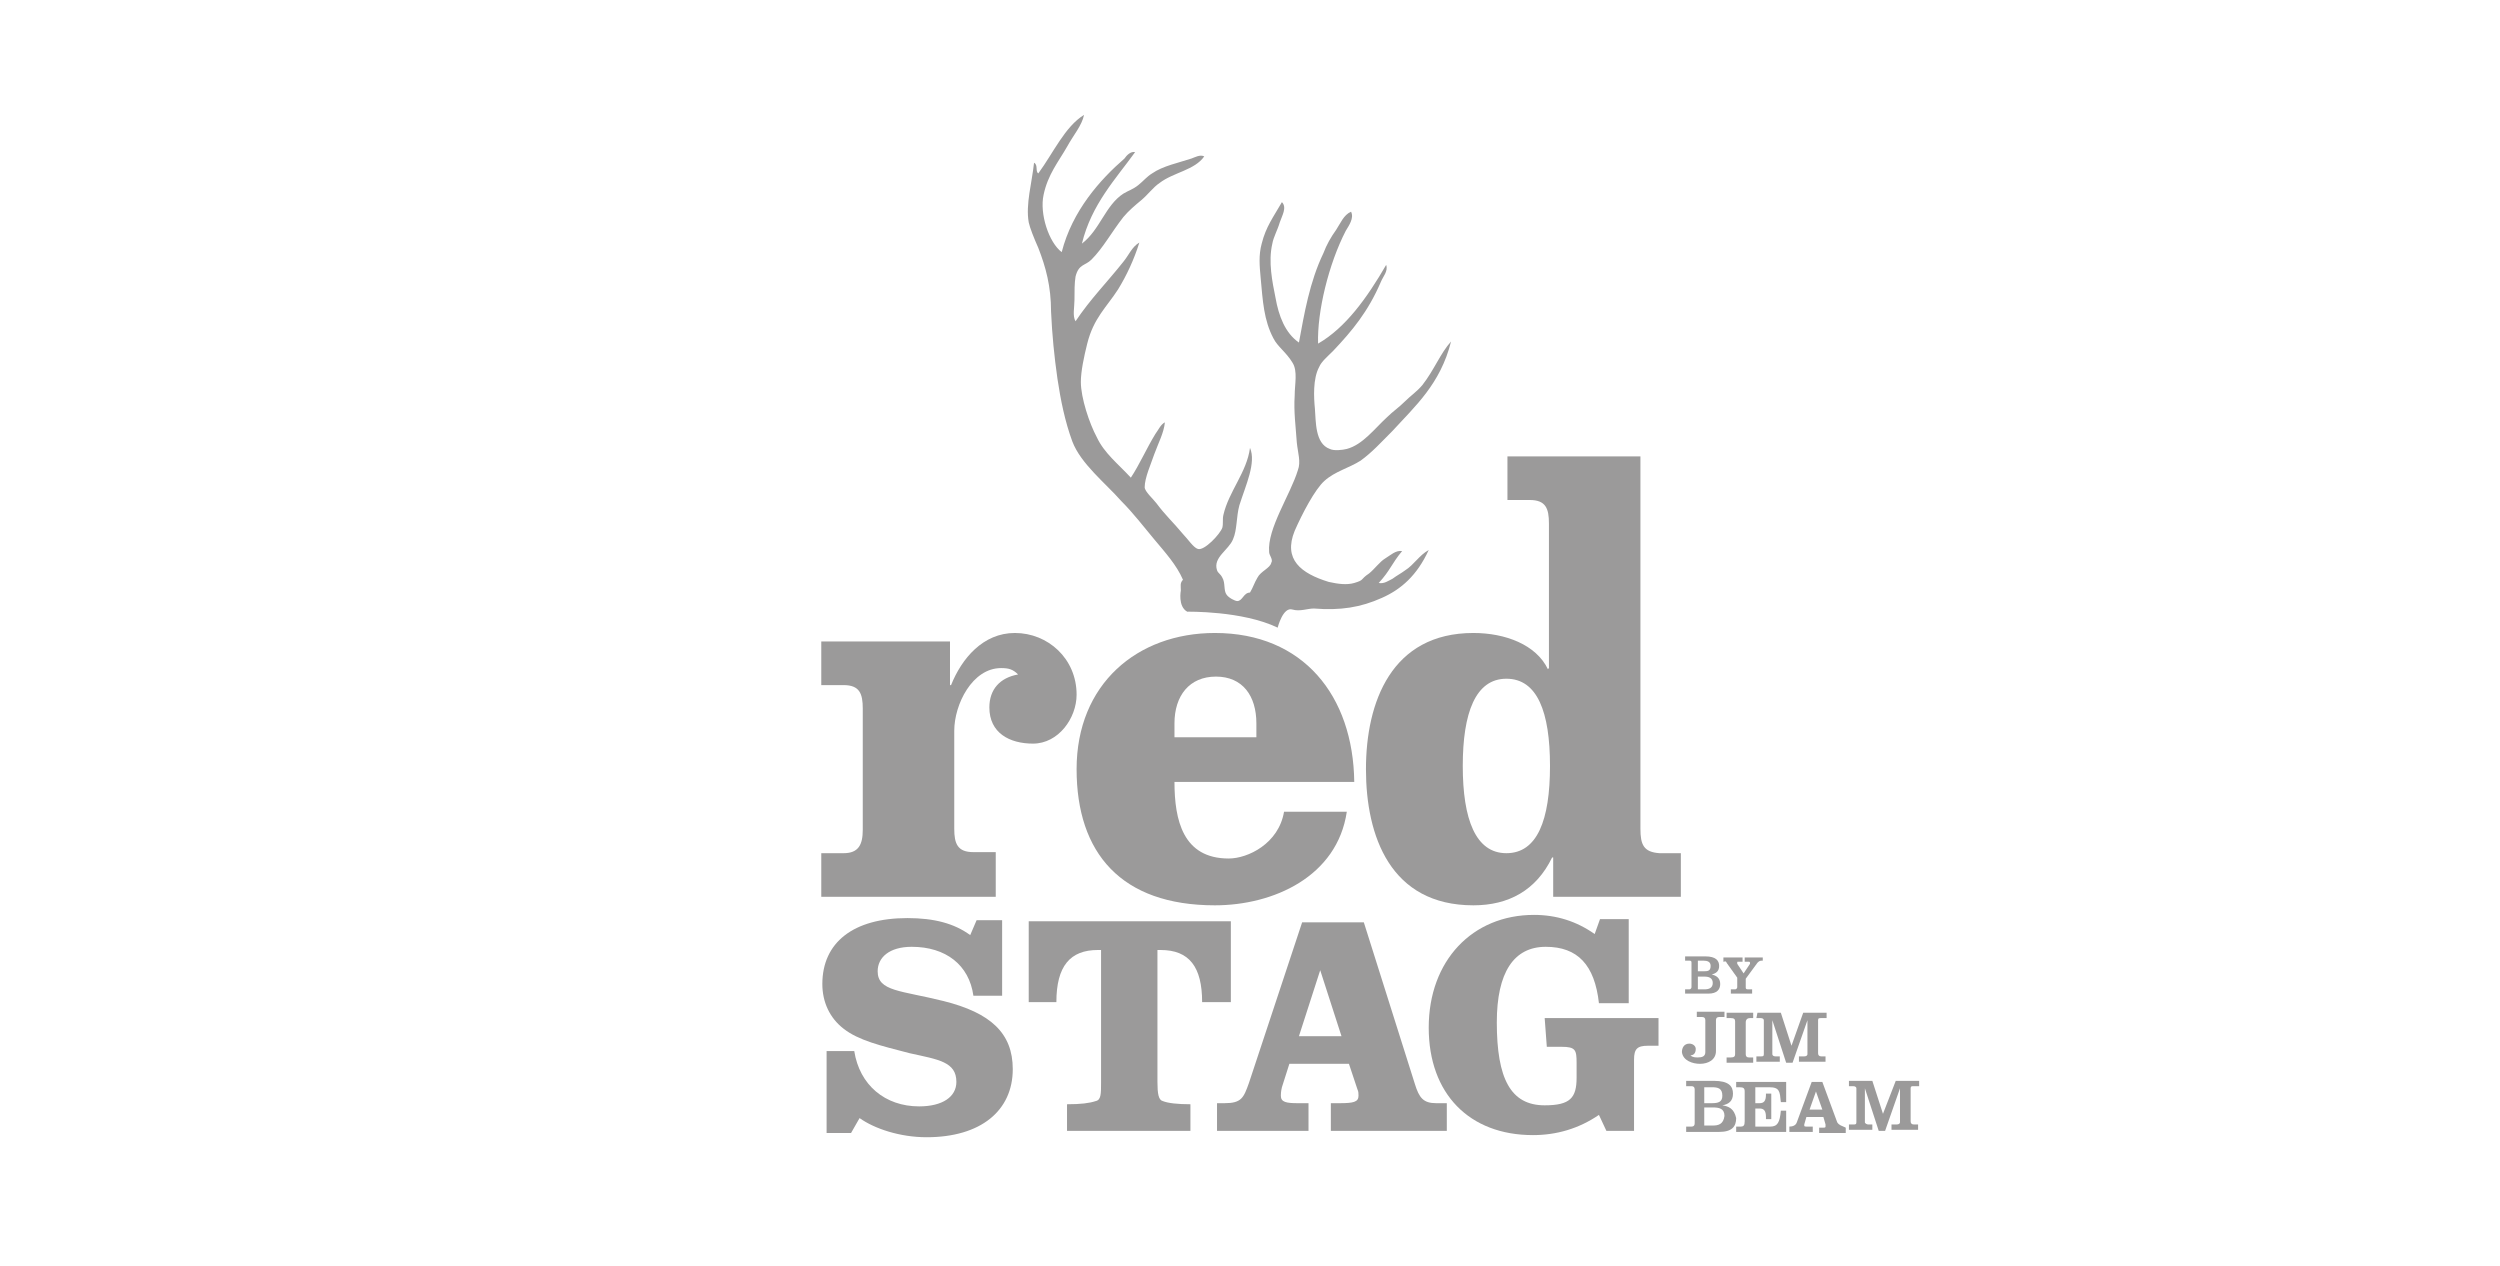
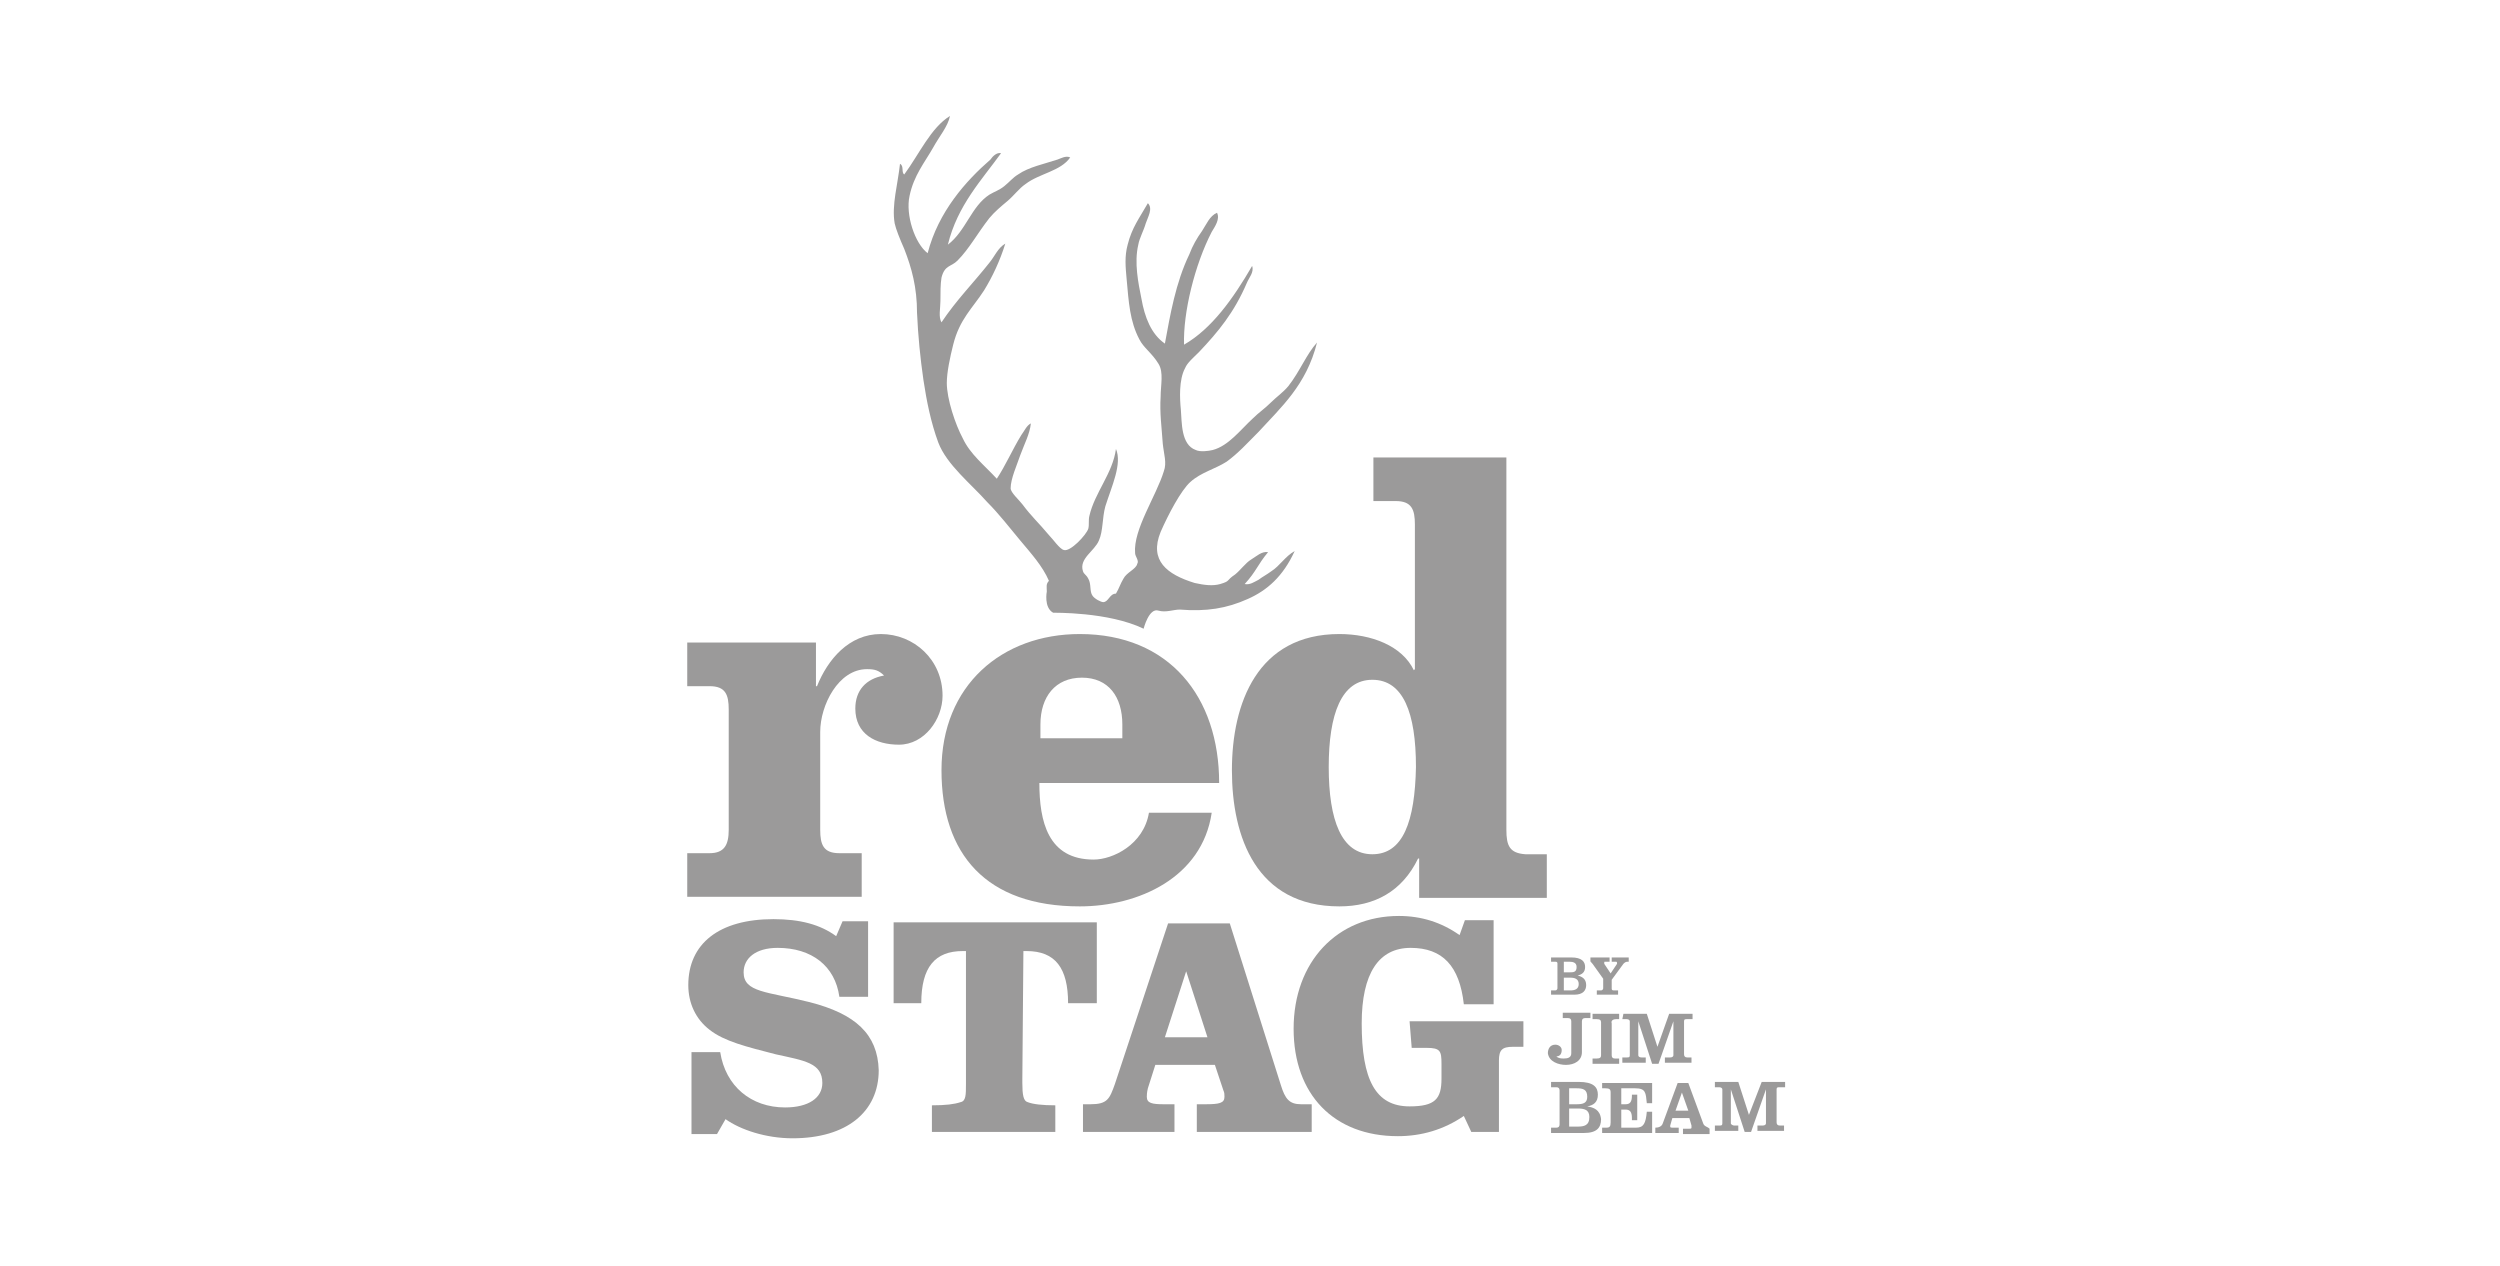
- <svg xmlns="http://www.w3.org/2000/svg" version="1.1" x="0px" y="0px" viewBox="0 0 235 119" style="enable-background:new 0 0 235 119;" xml:space="preserve">
+ <svg xmlns="http://www.w3.org/2000/svg" version="1.1" id="Layer_1" x="0px" y="0px" viewBox="0 0 235 119" style="enable-background:new 0 0 235 119;" xml:space="preserve">
  <style type="text/css">
	.st0{display:none;}
	.st1{display:inline;fill:#4B4A4B;}
	.st2{fill:#9B9A9A;}
- 	.st3{opacity:0.35;fill:#9B9A9A;}
- 	.st4{opacity:0.25;fill:#9B9A9A;}
- 	.st5{fill-rule:evenodd;clip-rule:evenodd;fill:#9B9A9A;}
- 	.st6{fill:none;stroke:#9B9A9A;stroke-width:0.431;stroke-miterlimit:10;}
- 	.st7{fill:none;}
- 	.st8{display:inline;fill:#9B9A9A;}
- 	.st9{display:inline;fill-rule:evenodd;clip-rule:evenodd;fill:#9B9A9A;}
- 	.st10{display:inline;}
+ 	.st3{display:inline;fill:#9B9A9A;}
</style>
  <g id="Background" class="st0">
    <rect class="st1" width="235" height="119" />
  </g>
  <g id="Logos">
    <g>
-       <path class="st5" d="M93.6,80.1h-2.1c-1.5,0-1.8-0.8-1.8-2.2v-9.2c0-2.5,1.7-5.9,4.4-5.9c0.7,0,1.1,0.1,1.6,0.6    C94,63.7,93,64.8,93,66.5c0,2.4,1.9,3.4,4.1,3.4c2.4,0,4.1-2.4,4.1-4.6c0-3.4-2.7-5.8-5.8-5.8c-3,0-5,2.4-6,4.9h-0.1v-4.1H77.2    v4.1h2.1c1.5,0,1.8,0.8,1.8,2.2v11.4c0,1.4-0.4,2.2-1.8,2.2h-2.1v4.1h16.4" />
-       <path class="st5" d="M114.2,59.5c-7.3,0-13,4.8-13,12.8c0,7.9,4.2,12.8,13,12.8c5.5,0,11.5-2.7,12.4-8.8h-5.9    c-0.5,3-3.4,4.4-5.2,4.4c-4.3,0-5.1-3.6-5.1-7.2h16.9C127.2,65.4,122.5,59.5,114.2,59.5 M118.1,69.3h-7.7V68    c0-2.6,1.4-4.4,3.9-4.4c2.5,0,3.8,1.8,3.8,4.4V69.3z" />
-       <path class="st5" d="M154.2,77.9V42.9h-12.5V47h2.1c1.5,0,1.8,0.8,1.8,2.2v13.6l-0.1,0.1c-1.1-2.3-4-3.4-7-3.4    c-7.7,0-10.1,6.5-10.1,12.8c0,6.3,2.3,12.8,10.1,12.8c3.3,0,5.9-1.4,7.4-4.5h0.1v3.7h12v-4.1h-2C154.5,80.1,154.2,79.4,154.2,77.9     M141.6,80.2c-2.9,0-4.1-3.2-4.1-8.2c0-5,1.2-8.2,4.1-8.2c2.9,0,4.1,3.1,4.1,8.2C145.7,77.1,144.5,80.2,141.6,80.2z" />
-       <path class="st5" d="M88.7,94.1c-4-1-6.2-0.9-6.2-2.8c0-1.3,1.1-2.3,3.2-2.3c3.2,0,5.4,1.7,5.8,4.6h2.7v-7.1h-2.4l-0.6,1.4    c-1.5-1.1-3.4-1.6-5.9-1.6c-5.1,0-8,2.3-8,6.2c0,1.7,0.7,3.2,2,4.2c1.4,1.1,3.5,1.6,6.2,2.3c2.7,0.6,4.4,0.8,4.4,2.7    c0,1.4-1.3,2.3-3.5,2.3c-3.2,0-5.6-2-6.1-5.2h-2.6v7.7H80l0.8-1.4c1.4,1,3.8,1.8,6.3,1.8c5.1,0,8.1-2.5,8.1-6.4    C95.2,97.1,93.1,95.2,88.7,94.1" />
-       <path class="st5" d="M108.8,89.3h0.3c2.7,0,3.9,1.6,3.9,4.9h2.7v-7.6h-19v7.6h2.6c0-3.4,1.3-4.9,3.9-4.9h0.3v12.1v0.4    c0,1,0,1.6-0.5,1.7c-0.6,0.2-1.4,0.3-2.7,0.3v2.5h11.6v-2.5c-1.2,0-2.1-0.1-2.6-0.3c-0.4-0.1-0.5-0.7-0.5-1.8v-0.4" />
-       <path class="st5" d="M133,101.9l-4.8-15.2h-5.8l-5,15.1c-0.5,1.4-0.7,1.9-2.3,1.9h-0.7v2.6h8.6v-2.6h-1c-1.1,0-1.6-0.1-1.6-0.7    c0-0.1,0-0.4,0.1-0.8l0.7-2.2h5.6l0.8,2.4c0.1,0.2,0.1,0.4,0.1,0.6c0,0.6-0.5,0.7-1.8,0.7h-0.8v2.6H136v-2.6h-1    C133.8,103.7,133.4,103.2,133,101.9 M122.1,97.4l2-6.2l2,6.2H122.1z" />
-       <path class="st5" d="M145.4,98.4h1.4c1.3,0,1.4,0.3,1.4,1.5v1.4c0,1.9-0.6,2.6-3,2.6c-3.2,0-4.5-2.5-4.5-7.8    c0-4.7,1.6-7.1,4.6-7.1c3,0,4.6,1.7,5,5.3h2.8v-7.9h-2.7l-0.5,1.4c-1.7-1.2-3.6-1.8-5.7-1.8c-5.8,0-9.9,4.3-9.9,10.6    c0,6.2,3.8,10.1,9.8,10.1c2.2,0,4.3-0.6,6.2-1.9l0.7,1.5h2.6v-6.7c0-1,0.3-1.3,1.3-1.3h1v-2.6h-10.7" />
-       <path class="st5" d="M161.7,92.5c0-0.6-0.4-0.8-0.8-0.9v0c0.4-0.1,0.7-0.3,0.7-0.8c0-0.5-0.3-0.9-1.3-0.9h-1.9v0.4h0.4    c0.2,0,0.2,0.1,0.2,0.2v2.3c0,0.1-0.1,0.2-0.2,0.2h-0.4v0.4h2.2C161.4,93.4,161.7,93,161.7,92.5 M159.6,90.3h0.5    c0.4,0,0.7,0.1,0.7,0.5c0,0.5-0.3,0.5-0.7,0.5h-0.5V90.3z M159.6,93v-1.2h0.6c0.4,0,0.8,0.1,0.8,0.6c0,0.5-0.4,0.6-0.8,0.6H159.6z    " />
-       <path class="st5" d="M162.3,90.5l1,1.4v0.9c0,0.1-0.1,0.2-0.2,0.2h-0.4v0.4h2V93h-0.4c-0.2,0-0.2-0.1-0.2-0.2V92l1.1-1.5    c0.1-0.1,0.2-0.2,0.4-0.2h0.1V90H164v0.4h0.4c0.1,0,0.1,0.1,0.1,0.1c0,0,0,0.1,0,0.1l-0.6,0.9l-0.6-0.9c0,0,0-0.1,0-0.1    c0-0.1,0-0.1,0.1-0.1h0.4V90h-1.8v0.4h0.1C162.1,90.3,162.3,90.4,162.3,90.5" />
-       <path class="st5" d="M159.8,100c0.8,0,1.5-0.4,1.5-1.2v-2.9c0-0.2,0.1-0.3,0.3-0.3h0.5v-0.5h-2.6v0.5h0.5c0.2,0,0.3,0.1,0.3,0.3v3    c0,0.4-0.3,0.5-0.7,0.5c-0.2,0-0.5,0-0.7-0.2c0.3,0,0.5-0.2,0.5-0.6c0-0.3-0.3-0.5-0.6-0.5c-0.5,0-0.7,0.4-0.7,0.8    C158.2,99.7,159.1,100,159.8,100" />
-       <path class="st5" d="M164.5,95.7h0.3v-0.5h-2.5v0.5h0.4c0.3,0,0.4,0.1,0.4,0.3v3.1c0,0.2-0.1,0.3-0.4,0.3h-0.4v0.5h2.5v-0.5h-0.4    c-0.2,0-0.3-0.1-0.3-0.3v-3C164.1,95.8,164.3,95.7,164.5,95.7" />
-       <path class="st5" d="M165.1,95.7h0.4c0.2,0,0.3,0.1,0.3,0.2v3.2c0,0.2-0.1,0.2-0.3,0.2h-0.4v0.5h2.2v-0.5h-0.4    c-0.2,0-0.3-0.1-0.3-0.2v-3.2h0l1.3,4h0.6l1.4-4h0v3.2c0,0.1-0.1,0.2-0.3,0.2h-0.5v0.5h2.5v-0.5h-0.4c-0.2,0-0.3-0.1-0.3-0.3v-3.1    c0-0.2,0.1-0.2,0.3-0.2h0.5v-0.5h-2.2l-1.1,3.1h0l-1-3.1h-2.2" />
-       <path class="st5" d="M161.9,103.9L161.9,103.9c0.6-0.1,1-0.4,1-1.1c0-0.7-0.4-1.2-1.8-1.2h-2.6v0.5h0.5c0.2,0,0.3,0.1,0.3,0.3v3.2    c0,0.2-0.1,0.3-0.3,0.3h-0.5v0.5h3.1c1.2,0,1.6-0.5,1.6-1.3C163,104.2,162.5,104,161.9,103.9 M160.2,102.2h0.7c0.6,0,1,0.1,1,0.8    c0,0.6-0.4,0.7-1,0.7h-0.7V102.2z M161,105.8h-0.8v-1.7h0.8c0.6,0,1.1,0.1,1.1,0.8C162,105.7,161.5,105.8,161,105.8z" />
-       <path class="st5" d="M163.2,102.2h0.3c0.4,0,0.5,0.1,0.5,0.4v2.8c0,0.4-0.1,0.5-0.4,0.5h-0.4v0.5h4.7v-2h-0.5    c-0.1,1.1-0.3,1.5-1,1.5H165v-1.7h0.4c0.4,0,0.6,0.2,0.6,0.8v0.2h0.5v-2.4H166v0.1c0,0.6-0.2,0.8-0.6,0.8H165v-1.5h1.3    c1,0,1,0.4,1.1,1.4h0.5v-1.9h-4.7" />
-       <path class="st5" d="M172.7,105.5l-1.4-3.8h-1l-1.4,3.8c-0.1,0.3-0.4,0.4-0.7,0.4v0.5h2.2v-0.5h-0.6c-0.1,0-0.2,0-0.2-0.1    c0-0.1,0-0.1,0-0.1l0.2-0.7h1.6l0.2,0.7c0,0,0,0.1,0,0.2c0,0.1-0.1,0.1-0.2,0.1H171v0.5h2.5v-0.5    C173.1,105.8,172.9,105.8,172.7,105.5 M170.1,104.3l0.6-1.7h0l0.6,1.7H170.1z" />
-       <path class="st5" d="M177,104.7L177,104.7l-1-3.1h-2.2v0.5h0.4c0.2,0,0.3,0.1,0.3,0.2v3.2c0,0.2-0.1,0.2-0.3,0.2h-0.4v0.5h2.2    v-0.5h-0.4c-0.1,0-0.3-0.1-0.3-0.2v-3.2h0l1.3,4h0.6l1.4-4h0v3.2c0,0.1-0.1,0.2-0.3,0.2h-0.5v0.5h2.5v-0.5h-0.4    c-0.2,0-0.3-0.1-0.3-0.3v-3.1c0-0.2,0.1-0.2,0.3-0.2h0.5v-0.5h-2.2" />
-       <path class="st5" d="M97.6,23.3c0.7,1.8,1.2,3.6,1.2,6c0.1,2.2,0.3,4.2,0.6,6.3c0.3,2,0.7,4,1.4,5.9c0.8,2.1,3.1,3.9,4.6,5.6    c1.1,1.1,2.1,2.4,3.1,3.6c1,1.2,2.1,2.4,2.7,3.8c-0.3,0.3-0.2,0.6-0.2,1c0,0-0.3,1.5,0.6,2c0,0,5.2-0.1,8.5,1.5c0,0,0.5-2,1.4-1.7    c0.7,0.2,1.4-0.1,2-0.1c2.5,0.2,4.4-0.1,6.4-1c1.8-0.8,3.3-2.1,4.4-4.5c-0.9,0.5-1.4,1.4-2.2,1.9c-0.4,0.3-0.8,0.5-1.2,0.8    c-0.4,0.2-0.8,0.5-1.3,0.4c1.1-1.2,1.2-1.8,2.2-3c-0.6-0.1-1.1,0.4-1.6,0.7c-0.5,0.3-1,1-1.5,1.4c-0.9,0.6-0.4,0.6-1.4,0.9    c-0.7,0.2-1.5,0.1-2.4-0.1c-2.6-0.8-4.3-2.1-3.2-4.8c0.7-1.6,1.9-3.9,2.8-4.7c1-0.9,2.3-1.2,3.4-1.9c1.1-0.8,1.9-1.7,3-2.8    c2.1-2.3,4.5-4.4,5.5-8.4c-1,1.1-1.6,2.7-2.7,4.1c-0.5,0.6-1.1,1-1.6,1.5c-0.6,0.6-1.2,1-1.7,1.5c-1.2,1.1-2.3,2.6-3.8,3    c-0.4,0.1-1.2,0.2-1.6,0c-1.4-0.5-1.3-2.6-1.4-3.8c-0.1-1-0.2-2.8,0.4-3.9c0.2-0.5,0.8-1,1.3-1.5c1.8-1.9,3.3-3.7,4.5-6.5    c0.2-0.5,0.7-1,0.5-1.6c-1.8,3.1-3.8,5.9-6.4,7.4c-0.1-3,1-7.5,2.6-10.6c0.3-0.5,0.8-1.2,0.5-1.8c-0.7,0.3-1,1.1-1.4,1.7    c-0.5,0.7-0.9,1.4-1.2,2.2c-1.3,2.7-1.8,5.7-2.3,8.4c-1.3-0.9-1.9-2.5-2.2-4.2c-0.3-1.5-0.7-3.4-0.3-5.1c0.1-0.6,0.5-1.3,0.7-2    c0.2-0.6,0.7-1.4,0.2-1.9c-0.8,1.4-1.5,2.3-1.9,3.9c-0.3,1.1-0.2,2.1-0.1,3.2c0.2,2.2,0.3,4,1.2,5.7c0.4,0.8,1.2,1.3,1.8,2.3    c0.5,0.8,0.2,2,0.2,3.1c-0.1,1.5,0.1,2.9,0.2,4.4c0.1,1,0.4,1.8,0.1,2.6c-0.7,2.3-2.9,5.5-2.7,7.7c0,0.3,0.4,0.7,0.2,1    c-0.1,0.5-1,0.8-1.3,1.4c-0.3,0.5-0.4,0.9-0.7,1.4c-0.6,0-0.7,0.8-1.2,0.8c-0.2,0-0.8-0.3-1-0.6c-0.3-0.4-0.1-1.1-0.4-1.6    c-0.2-0.4-0.4-0.4-0.5-0.7c-0.4-1.2,1.1-1.9,1.5-2.9c0.4-0.9,0.3-2.1,0.6-3.2c0.6-1.9,1.6-4,1-5.4c-0.3,2.3-2,4.1-2.5,6.3    c-0.1,0.4,0,0.8-0.1,1.2c-0.2,0.6-1.7,2.2-2.3,2c-0.4-0.1-1-1-1.4-1.4c-1-1.2-1.6-1.7-2.5-2.9c-0.3-0.4-1.1-1.1-1.1-1.5    c0-0.9,0.6-2.2,0.9-3.1c0.4-1.1,0.9-2,1-3c-0.4,0.2-0.6,0.7-0.9,1.1c-0.8,1.3-1.5,2.9-2.3,4.1c-1.2-1.3-2.5-2.3-3.2-3.8    c-0.7-1.3-1.5-3.7-1.5-5.2c0-1,0.3-2.4,0.6-3.6c0.6-2.4,1.8-3.4,2.9-5.1c0.8-1.3,1.5-2.8,2-4.4c-0.7,0.4-1,1.2-1.5,1.8    c-1.5,1.9-3.1,3.5-4.5,5.6c-0.3-0.5-0.1-1.3-0.1-2c0-0.8,0-1.6,0.1-2.2c0.3-1.2,0.9-1,1.5-1.6c1.1-1.1,1.9-2.6,3-4    c0.5-0.6,1.1-1.1,1.7-1.6c0.6-0.5,1.1-1.2,1.7-1.6c1.3-1,3.3-1.2,4.2-2.5c-0.4-0.2-0.9,0.1-1.2,0.2c-1.2,0.4-2.7,0.7-3.7,1.4    c-0.5,0.3-0.8,0.7-1.3,1.1c-0.5,0.4-0.9,0.5-1.4,0.8c-1.7,1.1-2.2,3.4-3.9,4.7c0.9-3.7,3.2-6.1,5-8.6c-0.4-0.1-0.8,0.3-1,0.6    c-2.3,2-4.9,4.9-5.9,8.8c-1.2-0.9-2.1-3.6-1.7-5.4c0.4-1.9,1.4-3.1,2.2-4.5c0.6-1.1,1.4-2,1.6-3c-1.8,1.1-2.9,3.6-4.3,5.5    c-0.3-0.2,0-0.8-0.4-1c-0.2,1.9-0.8,3.9-0.5,5.6C96.8,21.4,97.2,22.4,97.6,23.3" />
+       <path class="st2" d="M81,80.2h-2.1c-1.5,0-1.8-0.8-1.8-2.2v-9.2c0-2.5,1.7-5.9,4.4-5.9c0.7,0,1.1,0.1,1.6,0.6    c-1.7,0.3-2.7,1.4-2.7,3.1c0,2.4,1.9,3.4,4.1,3.4c2.4,0,4.1-2.4,4.1-4.6c0-3.4-2.7-5.8-5.8-5.8c-3,0-5,2.4-6,4.9h-0.1v-4.1H64.6    v4.1h2.1c1.5,0,1.8,0.8,1.8,2.2V78c0,1.4-0.4,2.2-1.8,2.2h-2.1v4.1H81" />
+       <path class="st2" d="M101.5,59.6c-7.3,0-13,4.8-13,12.8c0,7.9,4.2,12.8,13,12.8c5.5,0,11.5-2.7,12.4-8.8H108    c-0.5,3-3.4,4.4-5.2,4.4c-4.3,0-5.1-3.6-5.1-7.2h16.9C114.6,65.5,109.9,59.6,101.5,59.6 M105.5,69.4h-7.7v-1.3    c0-2.6,1.4-4.4,3.9-4.4s3.8,1.8,3.8,4.4C105.5,68.1,105.5,69.4,105.5,69.4z" />
+       <path class="st2" d="M141.6,78V43h-12.5v4.1h2.1c1.5,0,1.8,0.8,1.8,2.2v13.6l-0.1,0.1c-1.1-2.3-4-3.4-7-3.4    c-7.7,0-10.1,6.5-10.1,12.8s2.3,12.8,10.1,12.8c3.3,0,5.9-1.4,7.4-4.5h0.1v3.7h12v-4.1h-2C141.9,80.2,141.6,79.5,141.6,78     M129,80.3c-2.9,0-4.1-3.2-4.1-8.2s1.2-8.2,4.1-8.2c2.9,0,4.1,3.1,4.1,8.2C133,77.2,131.9,80.3,129,80.3z" />
+       <path class="st2" d="M76.1,94.2c-4-1-6.2-0.9-6.2-2.8c0-1.3,1.1-2.3,3.2-2.3c3.2,0,5.4,1.7,5.8,4.6h2.7v-7.1h-2.4L78.6,88    c-1.5-1.1-3.4-1.6-5.9-1.6c-5.1,0-8,2.3-8,6.2c0,1.7,0.7,3.2,2,4.2c1.4,1.1,3.5,1.6,6.2,2.3c2.7,0.6,4.4,0.8,4.4,2.7    c0,1.4-1.3,2.3-3.5,2.3c-3.2,0-5.6-2-6.1-5.2H65v7.7h2.4l0.8-1.4c1.4,1,3.8,1.8,6.3,1.8c5.1,0,8.1-2.5,8.1-6.4    C82.5,97.2,80.4,95.3,76.1,94.2" />
+       <path class="st2" d="M96.2,89.4h0.3c2.7,0,3.9,1.6,3.9,4.9h2.7v-7.6H84v7.6h2.6c0-3.4,1.3-4.9,3.9-4.9h0.3v12.1v0.4    c0,1,0,1.6-0.5,1.7c-0.6,0.2-1.4,0.3-2.7,0.3v2.5h11.6v-2.5c-1.2,0-2.1-0.1-2.6-0.3c-0.4-0.1-0.5-0.7-0.5-1.8v-0.4" />
+       <path class="st2" d="M120.4,102l-4.8-15.2h-5.8l-5,15.1c-0.5,1.4-0.7,1.9-2.3,1.9h-0.7v2.6h8.6v-2.6h-1c-1.1,0-1.6-0.1-1.6-0.7    c0-0.1,0-0.4,0.1-0.8l0.7-2.2h5.6l0.8,2.4c0.1,0.2,0.1,0.4,0.1,0.6c0,0.6-0.5,0.7-1.8,0.7h-0.8v2.6h10.8v-2.6h-1    C121.2,103.8,120.8,103.3,120.4,102 M109.5,97.5l2-6.2l2,6.2H109.5z" />
+       <path class="st2" d="M132.7,98.5h1.4c1.3,0,1.4,0.3,1.4,1.5v1.4c0,1.9-0.6,2.6-3,2.6c-3.2,0-4.5-2.5-4.5-7.8    c0-4.7,1.6-7.1,4.6-7.1s4.6,1.7,5,5.3h2.8v-7.9h-2.7l-0.5,1.4c-1.7-1.2-3.6-1.8-5.7-1.8c-5.8,0-9.9,4.3-9.9,10.6    c0,6.2,3.8,10.1,9.8,10.1c2.2,0,4.3-0.6,6.2-1.9l0.7,1.5h2.6v-6.7c0-1,0.3-1.3,1.3-1.3h1V96h-10.7" />
+       <path class="st2" d="M149.1,92.6c0-0.6-0.4-0.8-0.8-0.9l0,0c0.4-0.1,0.7-0.3,0.7-0.8s-0.3-0.9-1.3-0.9h-1.9v0.4h0.4    c0.2,0,0.2,0.1,0.2,0.2v2.3c0,0.1-0.1,0.2-0.2,0.2h-0.4v0.4h2.2C148.8,93.5,149.1,93.1,149.1,92.6 M147,90.4h0.5    c0.4,0,0.7,0.1,0.7,0.5c0,0.5-0.3,0.5-0.7,0.5H147V90.4z M147,93.1v-1.2h0.6c0.4,0,0.8,0.1,0.8,0.6s-0.4,0.6-0.8,0.6H147z" />
+       <path class="st2" d="M149.7,90.6l1,1.4v0.9c0,0.1-0.1,0.2-0.2,0.2h-0.4v0.4h2v-0.4h-0.4c-0.2,0-0.2-0.1-0.2-0.2v-0.8l1.1-1.5    c0.1-0.1,0.2-0.2,0.4-0.2h0.1V90h-1.6v0.4h0.4c0.1,0,0.1,0.1,0.1,0.1v0.1l-0.6,0.9l-0.6-0.9v-0.1c0-0.1,0-0.1,0.1-0.1h0.4V90h-1.8    v0.4h0.1C149.5,90.4,149.6,90.5,149.7,90.6" />
+       <path class="st2" d="M147.2,100.1c0.8,0,1.5-0.4,1.5-1.2V96c0-0.2,0.1-0.3,0.3-0.3h0.5v-0.5h-2.6v0.5h0.5c0.2,0,0.3,0.1,0.3,0.3v3    c0,0.4-0.3,0.5-0.7,0.5c-0.2,0-0.5,0-0.7-0.2c0.3,0,0.5-0.2,0.5-0.6c0-0.3-0.3-0.5-0.6-0.5c-0.5,0-0.7,0.4-0.7,0.8    C145.6,99.8,146.5,100.1,147.2,100.1" />
+       <path class="st2" d="M151.9,95.8h0.3v-0.5h-2.5v0.5h0.4c0.3,0,0.4,0.1,0.4,0.3v3.1c0,0.2-0.1,0.3-0.4,0.3h-0.4v0.5h2.5v-0.5h-0.4    c-0.2,0-0.3-0.1-0.3-0.3v-3C151.4,95.9,151.7,95.8,151.9,95.8" />
+       <path class="st2" d="M152.5,95.8h0.4c0.2,0,0.3,0.1,0.3,0.2v3.2c0,0.2-0.1,0.2-0.3,0.2h-0.4v0.5h2.2v-0.5h-0.4    c-0.2,0-0.3-0.1-0.3-0.2V96l0,0l1.3,4h0.6l1.4-4l0,0v3.2c0,0.1-0.1,0.2-0.3,0.2h-0.5v0.5h2.5v-0.5h-0.4c-0.2,0-0.3-0.1-0.3-0.3V96    c0-0.2,0.1-0.2,0.3-0.2h0.5v-0.5h-2.2l-1.1,3.1l0,0l-1-3.1h-2.2" />
+       <path class="st2" d="M149.2,104L149.2,104c0.6-0.1,1-0.4,1-1.1s-0.4-1.2-1.8-1.2h-2.6v0.5h0.5c0.2,0,0.3,0.1,0.3,0.3v3.2    c0,0.2-0.1,0.3-0.3,0.3h-0.5v0.5h3.1c1.2,0,1.6-0.5,1.6-1.3C150.4,104.3,149.8,104.1,149.2,104 M147.5,102.3h0.7    c0.6,0,1,0.1,1,0.8c0,0.6-0.4,0.7-1,0.7h-0.7V102.3z M148.3,105.9h-0.8v-1.7h0.8c0.6,0,1.1,0.1,1.1,0.8    C149.4,105.8,148.9,105.9,148.3,105.9z" />
+       <path class="st2" d="M150.6,102.3h0.3c0.4,0,0.5,0.1,0.5,0.4v2.8c0,0.4-0.1,0.5-0.4,0.5h-0.4v0.5h4.7v-2h-0.5    c-0.1,1.1-0.3,1.5-1,1.5h-1.4v-1.7h0.4c0.4,0,0.6,0.2,0.6,0.8v0.2h0.5v-2.4h-0.5v0.1c0,0.6-0.2,0.8-0.6,0.8h-0.4v-1.5h1.3    c1,0,1,0.4,1.1,1.4h0.5v-1.9h-4.7" />
+       <path class="st2" d="M160.1,105.6l-1.4-3.8h-1l-1.4,3.8c-0.1,0.3-0.4,0.4-0.7,0.4v0.5h2.2V106h-0.6c-0.1,0-0.2,0-0.2-0.1    s0-0.1,0-0.1l0.2-0.7h1.6l0.2,0.7c0,0,0,0.1,0,0.2s-0.1,0.1-0.2,0.1h-0.6v0.5h2.5v-0.5C160.5,105.9,160.2,105.9,160.1,105.6     M157.5,104.4l0.6-1.7l0,0l0.6,1.7H157.5z" />
+       <path class="st2" d="M164.4,104.8L164.4,104.8l-1-3.1h-2.2v0.5h0.4c0.2,0,0.3,0.1,0.3,0.2v3.2c0,0.2-0.1,0.2-0.3,0.2h-0.4v0.5h2.2    v-0.5H163c-0.1,0-0.3-0.1-0.3-0.2v-3.2l0,0l1.3,4h0.6l1.4-4l0,0v3.2c0,0.1-0.1,0.2-0.3,0.2h-0.5v0.5h2.5v-0.5h-0.4    c-0.2,0-0.3-0.1-0.3-0.3v-3.1c0-0.2,0.1-0.2,0.3-0.2h0.5v-0.5h-2.2" />
+       <path class="st2" d="M85,23.4c0.7,1.8,1.2,3.6,1.2,6c0.1,2.2,0.3,4.2,0.6,6.3c0.3,2,0.7,4,1.4,5.9c0.8,2.1,3.1,3.9,4.6,5.6    c1.1,1.1,2.1,2.4,3.1,3.6c1,1.2,2.1,2.4,2.7,3.8c-0.3,0.3-0.2,0.6-0.2,1c0,0-0.3,1.5,0.6,2c0,0,5.2-0.1,8.5,1.5c0,0,0.5-2,1.4-1.7    c0.7,0.2,1.4-0.1,2-0.1c2.5,0.2,4.4-0.1,6.4-1c1.8-0.8,3.3-2.1,4.4-4.5c-0.9,0.5-1.4,1.4-2.2,1.9c-0.4,0.3-0.8,0.5-1.2,0.8    c-0.4,0.2-0.8,0.5-1.3,0.4c1.1-1.2,1.2-1.8,2.2-3c-0.6-0.1-1.1,0.4-1.6,0.7s-1,1-1.5,1.4c-0.9,0.6-0.4,0.6-1.4,0.9    c-0.7,0.2-1.5,0.1-2.4-0.1c-2.6-0.8-4.3-2.1-3.2-4.8c0.7-1.6,1.9-3.9,2.8-4.7c1-0.9,2.3-1.2,3.4-1.9c1.1-0.8,1.9-1.7,3-2.8    c2.1-2.3,4.5-4.4,5.5-8.4c-1,1.1-1.6,2.7-2.7,4.1c-0.5,0.6-1.1,1-1.6,1.5c-0.6,0.6-1.2,1-1.7,1.5c-1.2,1.1-2.3,2.6-3.8,3    c-0.4,0.1-1.2,0.2-1.6,0c-1.4-0.5-1.3-2.6-1.4-3.8c-0.1-1-0.2-2.8,0.4-3.9c0.2-0.5,0.8-1,1.3-1.5c1.8-1.9,3.3-3.7,4.5-6.5    c0.2-0.5,0.7-1,0.5-1.6c-1.8,3.1-3.8,5.9-6.4,7.4c-0.1-3,1-7.5,2.6-10.6c0.3-0.5,0.8-1.2,0.5-1.8c-0.7,0.3-1,1.1-1.4,1.7    c-0.5,0.7-0.9,1.4-1.2,2.2c-1.3,2.7-1.8,5.7-2.3,8.4c-1.3-0.9-1.9-2.5-2.2-4.2c-0.3-1.5-0.7-3.4-0.3-5.1c0.1-0.6,0.5-1.3,0.7-2    c0.2-0.6,0.7-1.4,0.2-1.9c-0.8,1.4-1.5,2.3-1.9,3.9c-0.3,1.1-0.2,2.1-0.1,3.2c0.2,2.2,0.3,4,1.2,5.7c0.4,0.8,1.2,1.3,1.8,2.3    c0.5,0.8,0.2,2,0.2,3.1c-0.1,1.5,0.1,2.9,0.2,4.4c0.1,1,0.4,1.8,0.1,2.6c-0.7,2.3-2.9,5.5-2.7,7.7c0,0.3,0.4,0.7,0.2,1    c-0.1,0.5-1,0.8-1.3,1.4c-0.3,0.5-0.4,0.9-0.7,1.4c-0.6,0-0.7,0.8-1.2,0.8c-0.2,0-0.8-0.3-1-0.6c-0.3-0.4-0.1-1.1-0.4-1.6    c-0.2-0.4-0.4-0.4-0.5-0.7c-0.4-1.2,1.1-1.9,1.5-2.9c0.4-0.9,0.3-2.1,0.6-3.2c0.6-1.9,1.6-4,1-5.4c-0.3,2.3-2,4.1-2.5,6.3    c-0.1,0.4,0,0.8-0.1,1.2c-0.2,0.6-1.7,2.2-2.3,2c-0.4-0.1-1-1-1.4-1.4c-1-1.2-1.6-1.7-2.5-2.9C95.8,47,95,46.3,95,45.9    c0-0.9,0.6-2.2,0.9-3.1c0.4-1.1,0.9-2,1-3c-0.4,0.2-0.6,0.7-0.9,1.1c-0.8,1.3-1.5,2.9-2.3,4.1c-1.2-1.3-2.5-2.3-3.2-3.8    C89.8,39.9,89,37.5,89,36c0-1,0.3-2.4,0.6-3.6c0.6-2.4,1.8-3.4,2.9-5.1c0.8-1.3,1.5-2.8,2-4.4c-0.7,0.4-1,1.2-1.5,1.8    c-1.5,1.9-3.1,3.5-4.5,5.6c-0.3-0.5-0.1-1.3-0.1-2c0-0.8,0-1.6,0.1-2.2c0.3-1.2,0.9-1,1.5-1.6c1.1-1.1,1.9-2.6,3-4    c0.5-0.6,1.1-1.1,1.7-1.6s1.1-1.2,1.7-1.6c1.3-1,3.3-1.2,4.2-2.5c-0.4-0.2-0.9,0.1-1.2,0.2c-1.2,0.4-2.7,0.7-3.7,1.4    c-0.5,0.3-0.8,0.7-1.3,1.1S93.5,18,93,18.3c-1.7,1.1-2.2,3.4-3.9,4.7c0.9-3.7,3.2-6.1,5-8.6c-0.4-0.1-0.8,0.3-1,0.6    c-2.3,2-4.9,4.9-5.9,8.8c-1.2-0.9-2.1-3.6-1.7-5.4c0.4-1.9,1.4-3.1,2.2-4.5c0.6-1.1,1.4-2,1.6-3c-1.8,1.1-2.9,3.6-4.3,5.5    c-0.3-0.2,0-0.8-0.4-1c-0.2,1.9-0.8,3.9-0.5,5.6C84.2,21.5,84.6,22.5,85,23.4" />
    </g>
-     <rect y="0" class="st7" width="235" height="119" />
  </g>
  <g id="legal" class="st0">
-     <path class="st8" d="M167.7,102.7c0-0.8,0.6-1.4,1.4-1.4c0.8,0,1.4,0.6,1.4,1.4c0,0.8-0.6,1.4-1.4,1.4   C168.3,104,167.7,103.4,167.7,102.7" />
-     <path class="st8" d="M170.1,102.7c0-0.6-0.5-1.2-1.1-1.2c-0.6,0-1.1,0.5-1.1,1.2c0,0.6,0.5,1.2,1.1,1.2S170.1,103.3,170.1,102.7z" />
-     <path class="st8" d="M168.4,101.9h0.8c0.2,0,0.5,0.1,0.5,0.4c0,0.2-0.1,0.3-0.3,0.4l0.2,0.3c0.1,0.1,0.2,0.3,0.3,0.3v0h-0.3   c-0.1,0-0.2-0.3-0.4-0.6h-0.1v0.4c0,0.1,0,0.2,0.2,0.2v0.1h-0.7v-0.1c0.2,0,0.2,0,0.2-0.2v-1C168.6,102,168.6,102,168.4,101.9   L168.4,101.9z" />
-     <path class="st8" d="M168.9,102.7h0.1c0.2,0,0.2-0.2,0.2-0.3c0-0.2-0.1-0.3-0.2-0.3h-0.1V102.7z" />
+     <path class="st3" d="M167.7,102.7c0-0.8,0.6-1.4,1.4-1.4c0.8,0,1.4,0.6,1.4,1.4s-0.6,1.4-1.4,1.4   C168.3,104,167.7,103.4,167.7,102.7" />
+     <path class="st3" d="M170.1,102.7c0-0.6-0.5-1.2-1.1-1.2s-1.1,0.5-1.1,1.2c0,0.6,0.5,1.2,1.1,1.2S170.1,103.3,170.1,102.7z" />
+     <path class="st3" d="M168.4,101.9h0.8c0.2,0,0.5,0.1,0.5,0.4c0,0.2-0.1,0.3-0.3,0.4l0.2,0.3c0.1,0.1,0.2,0.3,0.3,0.3l0,0h-0.3   c-0.1,0-0.2-0.3-0.4-0.6h-0.1v0.4c0,0.1,0,0.2,0.2,0.2v0.1h-0.7v-0.1c0.2,0,0.2,0,0.2-0.2v-1C168.6,102,168.6,102,168.4,101.9   L168.4,101.9z" />
+     <path class="st3" d="M168.9,102.7h0.1c0.2,0,0.2-0.2,0.2-0.3c0-0.2-0.1-0.3-0.2-0.3h-0.1V102.7z" />
  </g>
</svg>
